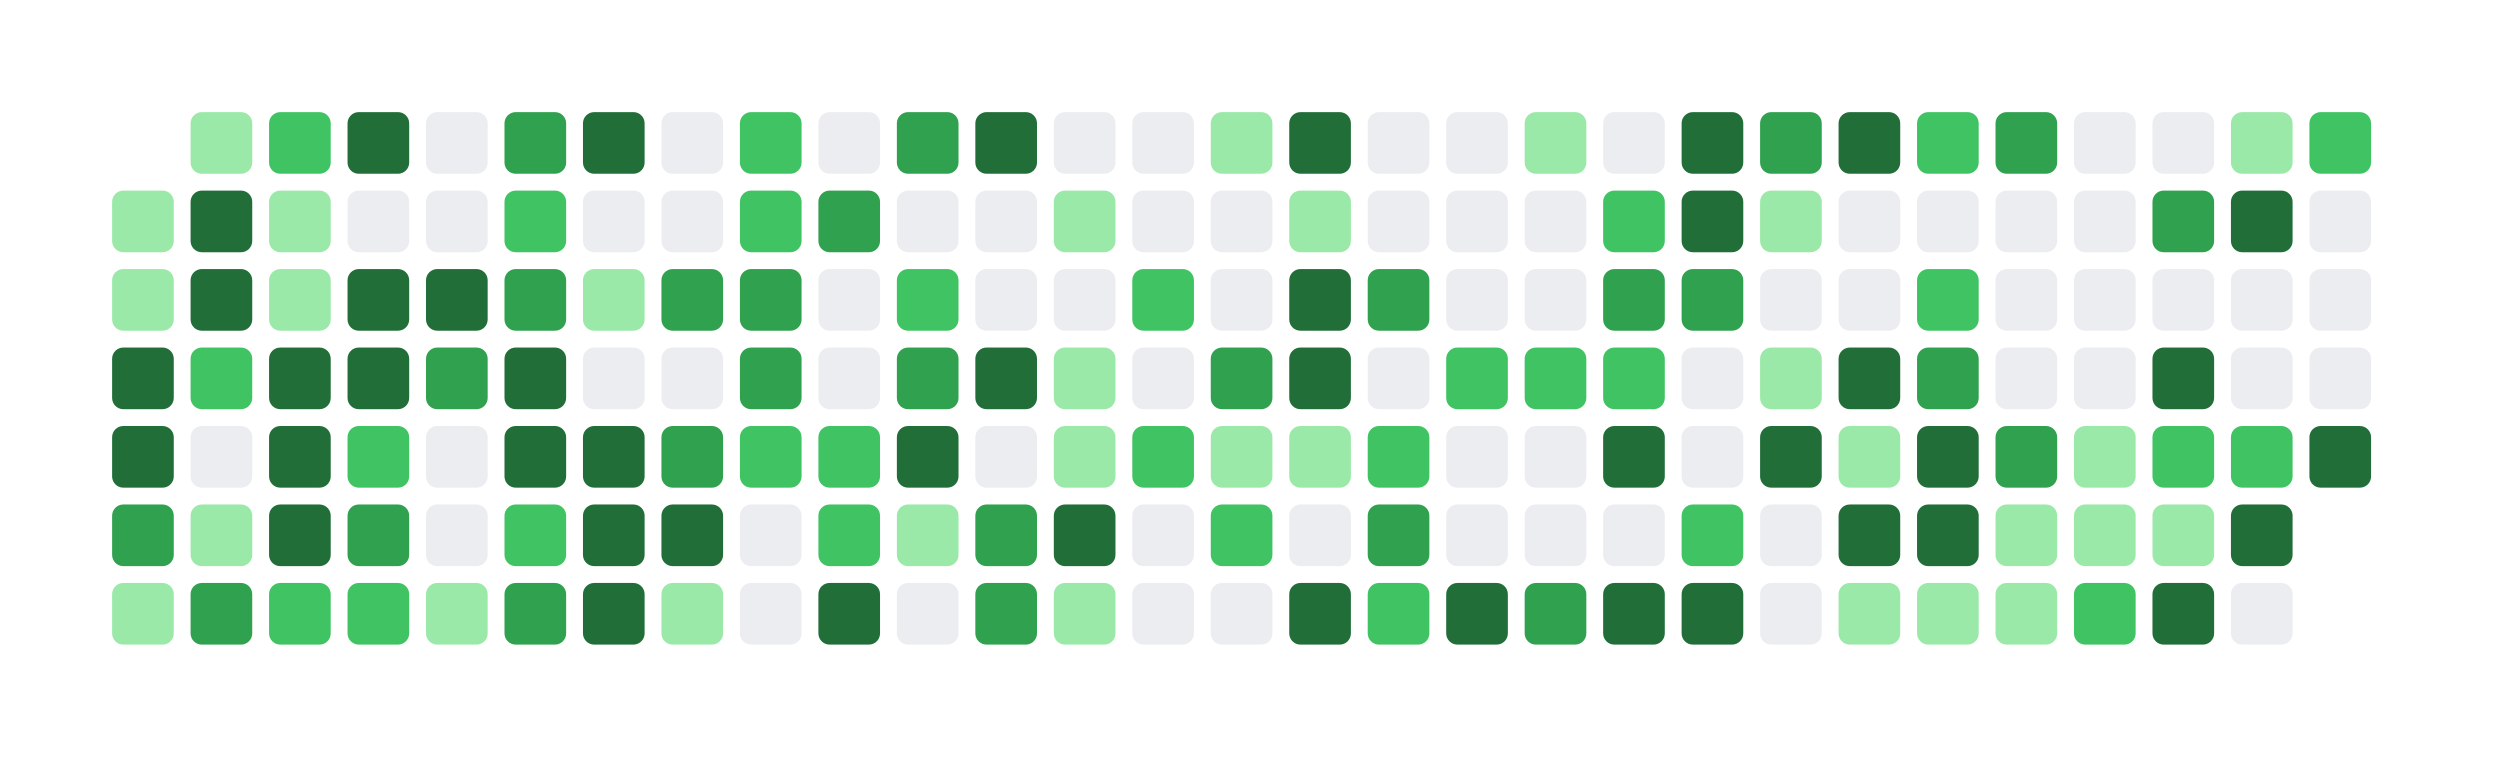
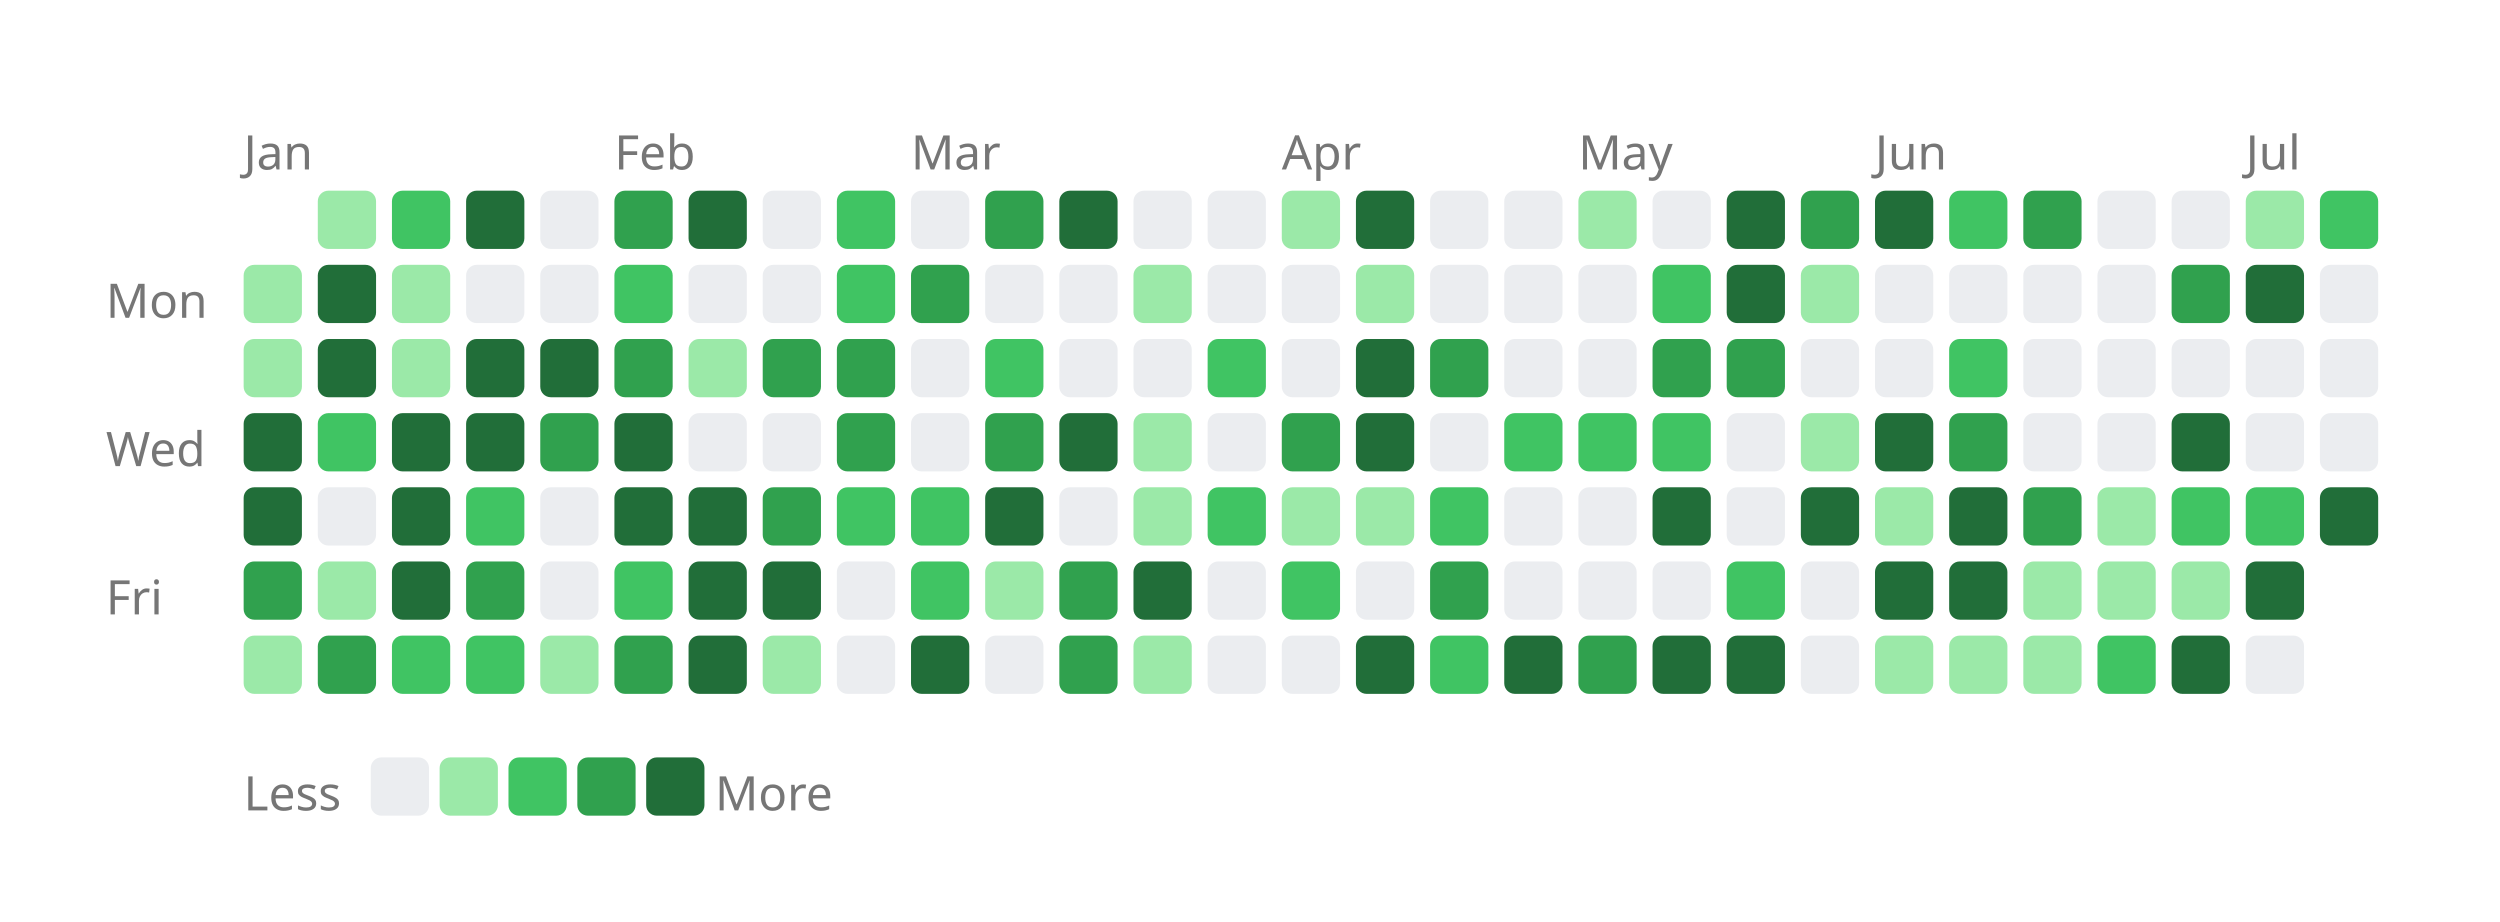
- <svg xmlns="http://www.w3.org/2000/svg" width="446" height="138" viewBox="0 0 446 138">
-   <rect x="20" y="34" width="11" height="11" rx="2" ry="2" fill="#9be9a8" />
-   <rect x="20" y="48" width="11" height="11" rx="2" ry="2" fill="#9be9a8" />
-   <rect x="20" y="62" width="11" height="11" rx="2" ry="2" fill="#216e39" />
-   <rect x="20" y="76" width="11" height="11" rx="2" ry="2" fill="#216e39" />
-   <rect x="20" y="90" width="11" height="11" rx="2" ry="2" fill="#30a14e" />
-   <rect x="20" y="104" width="11" height="11" rx="2" ry="2" fill="#9be9a8" />
-   <rect x="34" y="20" width="11" height="11" rx="2" ry="2" fill="#9be9a8" />
-   <rect x="34" y="34" width="11" height="11" rx="2" ry="2" fill="#216e39" />
-   <rect x="34" y="48" width="11" height="11" rx="2" ry="2" fill="#216e39" />
-   <rect x="34" y="62" width="11" height="11" rx="2" ry="2" fill="#40c463" />
-   <rect x="34" y="76" width="11" height="11" rx="2" ry="2" fill="#ebedf0" />
-   <rect x="34" y="90" width="11" height="11" rx="2" ry="2" fill="#9be9a8" />
-   <rect x="34" y="104" width="11" height="11" rx="2" ry="2" fill="#30a14e" />
-   <rect x="48" y="20" width="11" height="11" rx="2" ry="2" fill="#40c463" />
-   <rect x="48" y="34" width="11" height="11" rx="2" ry="2" fill="#9be9a8" />
-   <rect x="48" y="48" width="11" height="11" rx="2" ry="2" fill="#9be9a8" />
-   <rect x="48" y="62" width="11" height="11" rx="2" ry="2" fill="#216e39" />
-   <rect x="48" y="76" width="11" height="11" rx="2" ry="2" fill="#216e39" />
-   <rect x="48" y="90" width="11" height="11" rx="2" ry="2" fill="#216e39" />
-   <rect x="48" y="104" width="11" height="11" rx="2" ry="2" fill="#40c463" />
-   <rect x="62" y="20" width="11" height="11" rx="2" ry="2" fill="#216e39" />
-   <rect x="62" y="34" width="11" height="11" rx="2" ry="2" fill="#ebedf0" />
-   <rect x="62" y="48" width="11" height="11" rx="2" ry="2" fill="#216e39" />
-   <rect x="62" y="62" width="11" height="11" rx="2" ry="2" fill="#216e39" />
-   <rect x="62" y="76" width="11" height="11" rx="2" ry="2" fill="#40c463" />
-   <rect x="62" y="90" width="11" height="11" rx="2" ry="2" fill="#30a14e" />
-   <rect x="62" y="104" width="11" height="11" rx="2" ry="2" fill="#40c463" />
-   <rect x="76" y="20" width="11" height="11" rx="2" ry="2" fill="#ebedf0" />
-   <rect x="76" y="34" width="11" height="11" rx="2" ry="2" fill="#ebedf0" />
-   <rect x="76" y="48" width="11" height="11" rx="2" ry="2" fill="#216e39" />
-   <rect x="76" y="62" width="11" height="11" rx="2" ry="2" fill="#30a14e" />
-   <rect x="76" y="76" width="11" height="11" rx="2" ry="2" fill="#ebedf0" />
-   <rect x="76" y="90" width="11" height="11" rx="2" ry="2" fill="#ebedf0" />
-   <rect x="76" y="104" width="11" height="11" rx="2" ry="2" fill="#9be9a8" />
-   <rect x="90" y="20" width="11" height="11" rx="2" ry="2" fill="#30a14e" />
-   <rect x="90" y="34" width="11" height="11" rx="2" ry="2" fill="#40c463" />
-   <rect x="90" y="48" width="11" height="11" rx="2" ry="2" fill="#30a14e" />
-   <rect x="90" y="62" width="11" height="11" rx="2" ry="2" fill="#216e39" />
-   <rect x="90" y="76" width="11" height="11" rx="2" ry="2" fill="#216e39" />
-   <rect x="90" y="90" width="11" height="11" rx="2" ry="2" fill="#40c463" />
-   <rect x="90" y="104" width="11" height="11" rx="2" ry="2" fill="#30a14e" />
-   <rect x="104" y="20" width="11" height="11" rx="2" ry="2" fill="#216e39" />
-   <rect x="104" y="34" width="11" height="11" rx="2" ry="2" fill="#ebedf0" />
-   <rect x="104" y="48" width="11" height="11" rx="2" ry="2" fill="#9be9a8" />
-   <rect x="104" y="62" width="11" height="11" rx="2" ry="2" fill="#ebedf0" />
-   <rect x="104" y="76" width="11" height="11" rx="2" ry="2" fill="#216e39" />
-   <rect x="104" y="90" width="11" height="11" rx="2" ry="2" fill="#216e39" />
-   <rect x="104" y="104" width="11" height="11" rx="2" ry="2" fill="#216e39" />
-   <rect x="118" y="20" width="11" height="11" rx="2" ry="2" fill="#ebedf0" />
-   <rect x="118" y="34" width="11" height="11" rx="2" ry="2" fill="#ebedf0" />
-   <rect x="118" y="48" width="11" height="11" rx="2" ry="2" fill="#30a14e" />
-   <rect x="118" y="62" width="11" height="11" rx="2" ry="2" fill="#ebedf0" />
-   <rect x="118" y="76" width="11" height="11" rx="2" ry="2" fill="#30a14e" />
-   <rect x="118" y="90" width="11" height="11" rx="2" ry="2" fill="#216e39" />
-   <rect x="118" y="104" width="11" height="11" rx="2" ry="2" fill="#9be9a8" />
-   <rect x="132" y="20" width="11" height="11" rx="2" ry="2" fill="#40c463" />
-   <rect x="132" y="34" width="11" height="11" rx="2" ry="2" fill="#40c463" />
-   <rect x="132" y="48" width="11" height="11" rx="2" ry="2" fill="#30a14e" />
-   <rect x="132" y="62" width="11" height="11" rx="2" ry="2" fill="#30a14e" />
-   <rect x="132" y="76" width="11" height="11" rx="2" ry="2" fill="#40c463" />
-   <rect x="132" y="90" width="11" height="11" rx="2" ry="2" fill="#ebedf0" />
-   <rect x="132" y="104" width="11" height="11" rx="2" ry="2" fill="#ebedf0" />
-   <rect x="146" y="20" width="11" height="11" rx="2" ry="2" fill="#ebedf0" />
-   <rect x="146" y="34" width="11" height="11" rx="2" ry="2" fill="#30a14e" />
-   <rect x="146" y="48" width="11" height="11" rx="2" ry="2" fill="#ebedf0" />
-   <rect x="146" y="62" width="11" height="11" rx="2" ry="2" fill="#ebedf0" />
-   <rect x="146" y="76" width="11" height="11" rx="2" ry="2" fill="#40c463" />
-   <rect x="146" y="90" width="11" height="11" rx="2" ry="2" fill="#40c463" />
-   <rect x="146" y="104" width="11" height="11" rx="2" ry="2" fill="#216e39" />
-   <rect x="160" y="20" width="11" height="11" rx="2" ry="2" fill="#30a14e" />
-   <rect x="160" y="34" width="11" height="11" rx="2" ry="2" fill="#ebedf0" />
-   <rect x="160" y="48" width="11" height="11" rx="2" ry="2" fill="#40c463" />
-   <rect x="160" y="62" width="11" height="11" rx="2" ry="2" fill="#30a14e" />
-   <rect x="160" y="76" width="11" height="11" rx="2" ry="2" fill="#216e39" />
-   <rect x="160" y="90" width="11" height="11" rx="2" ry="2" fill="#9be9a8" />
-   <rect x="160" y="104" width="11" height="11" rx="2" ry="2" fill="#ebedf0" />
-   <rect x="174" y="20" width="11" height="11" rx="2" ry="2" fill="#216e39" />
-   <rect x="174" y="34" width="11" height="11" rx="2" ry="2" fill="#ebedf0" />
-   <rect x="174" y="48" width="11" height="11" rx="2" ry="2" fill="#ebedf0" />
-   <rect x="174" y="62" width="11" height="11" rx="2" ry="2" fill="#216e39" />
-   <rect x="174" y="76" width="11" height="11" rx="2" ry="2" fill="#ebedf0" />
-   <rect x="174" y="90" width="11" height="11" rx="2" ry="2" fill="#30a14e" />
-   <rect x="174" y="104" width="11" height="11" rx="2" ry="2" fill="#30a14e" />
-   <rect x="188" y="20" width="11" height="11" rx="2" ry="2" fill="#ebedf0" />
-   <rect x="188" y="34" width="11" height="11" rx="2" ry="2" fill="#9be9a8" />
-   <rect x="188" y="48" width="11" height="11" rx="2" ry="2" fill="#ebedf0" />
-   <rect x="188" y="62" width="11" height="11" rx="2" ry="2" fill="#9be9a8" />
-   <rect x="188" y="76" width="11" height="11" rx="2" ry="2" fill="#9be9a8" />
-   <rect x="188" y="90" width="11" height="11" rx="2" ry="2" fill="#216e39" />
-   <rect x="188" y="104" width="11" height="11" rx="2" ry="2" fill="#9be9a8" />
-   <rect x="202" y="20" width="11" height="11" rx="2" ry="2" fill="#ebedf0" />
-   <rect x="202" y="34" width="11" height="11" rx="2" ry="2" fill="#ebedf0" />
-   <rect x="202" y="48" width="11" height="11" rx="2" ry="2" fill="#40c463" />
-   <rect x="202" y="62" width="11" height="11" rx="2" ry="2" fill="#ebedf0" />
-   <rect x="202" y="76" width="11" height="11" rx="2" ry="2" fill="#40c463" />
-   <rect x="202" y="90" width="11" height="11" rx="2" ry="2" fill="#ebedf0" />
-   <rect x="202" y="104" width="11" height="11" rx="2" ry="2" fill="#ebedf0" />
-   <rect x="216" y="20" width="11" height="11" rx="2" ry="2" fill="#9be9a8" />
-   <rect x="216" y="34" width="11" height="11" rx="2" ry="2" fill="#ebedf0" />
-   <rect x="216" y="48" width="11" height="11" rx="2" ry="2" fill="#ebedf0" />
-   <rect x="216" y="62" width="11" height="11" rx="2" ry="2" fill="#30a14e" />
-   <rect x="216" y="76" width="11" height="11" rx="2" ry="2" fill="#9be9a8" />
-   <rect x="216" y="90" width="11" height="11" rx="2" ry="2" fill="#40c463" />
-   <rect x="216" y="104" width="11" height="11" rx="2" ry="2" fill="#ebedf0" />
-   <rect x="230" y="20" width="11" height="11" rx="2" ry="2" fill="#216e39" />
-   <rect x="230" y="34" width="11" height="11" rx="2" ry="2" fill="#9be9a8" />
-   <rect x="230" y="48" width="11" height="11" rx="2" ry="2" fill="#216e39" />
-   <rect x="230" y="62" width="11" height="11" rx="2" ry="2" fill="#216e39" />
-   <rect x="230" y="76" width="11" height="11" rx="2" ry="2" fill="#9be9a8" />
-   <rect x="230" y="90" width="11" height="11" rx="2" ry="2" fill="#ebedf0" />
-   <rect x="230" y="104" width="11" height="11" rx="2" ry="2" fill="#216e39" />
-   <rect x="244" y="20" width="11" height="11" rx="2" ry="2" fill="#ebedf0" />
-   <rect x="244" y="34" width="11" height="11" rx="2" ry="2" fill="#ebedf0" />
-   <rect x="244" y="48" width="11" height="11" rx="2" ry="2" fill="#30a14e" />
-   <rect x="244" y="62" width="11" height="11" rx="2" ry="2" fill="#ebedf0" />
-   <rect x="244" y="76" width="11" height="11" rx="2" ry="2" fill="#40c463" />
-   <rect x="244" y="90" width="11" height="11" rx="2" ry="2" fill="#30a14e" />
-   <rect x="244" y="104" width="11" height="11" rx="2" ry="2" fill="#40c463" />
-   <rect x="258" y="20" width="11" height="11" rx="2" ry="2" fill="#ebedf0" />
-   <rect x="258" y="34" width="11" height="11" rx="2" ry="2" fill="#ebedf0" />
-   <rect x="258" y="48" width="11" height="11" rx="2" ry="2" fill="#ebedf0" />
-   <rect x="258" y="62" width="11" height="11" rx="2" ry="2" fill="#40c463" />
-   <rect x="258" y="76" width="11" height="11" rx="2" ry="2" fill="#ebedf0" />
-   <rect x="258" y="90" width="11" height="11" rx="2" ry="2" fill="#ebedf0" />
-   <rect x="258" y="104" width="11" height="11" rx="2" ry="2" fill="#216e39" />
-   <rect x="272" y="20" width="11" height="11" rx="2" ry="2" fill="#9be9a8" />
-   <rect x="272" y="34" width="11" height="11" rx="2" ry="2" fill="#ebedf0" />
-   <rect x="272" y="48" width="11" height="11" rx="2" ry="2" fill="#ebedf0" />
-   <rect x="272" y="62" width="11" height="11" rx="2" ry="2" fill="#40c463" />
-   <rect x="272" y="76" width="11" height="11" rx="2" ry="2" fill="#ebedf0" />
-   <rect x="272" y="90" width="11" height="11" rx="2" ry="2" fill="#ebedf0" />
-   <rect x="272" y="104" width="11" height="11" rx="2" ry="2" fill="#30a14e" />
-   <rect x="286" y="20" width="11" height="11" rx="2" ry="2" fill="#ebedf0" />
-   <rect x="286" y="34" width="11" height="11" rx="2" ry="2" fill="#40c463" />
-   <rect x="286" y="48" width="11" height="11" rx="2" ry="2" fill="#30a14e" />
-   <rect x="286" y="62" width="11" height="11" rx="2" ry="2" fill="#40c463" />
-   <rect x="286" y="76" width="11" height="11" rx="2" ry="2" fill="#216e39" />
-   <rect x="286" y="90" width="11" height="11" rx="2" ry="2" fill="#ebedf0" />
-   <rect x="286" y="104" width="11" height="11" rx="2" ry="2" fill="#216e39" />
-   <rect x="300" y="20" width="11" height="11" rx="2" ry="2" fill="#216e39" />
-   <rect x="300" y="34" width="11" height="11" rx="2" ry="2" fill="#216e39" />
-   <rect x="300" y="48" width="11" height="11" rx="2" ry="2" fill="#30a14e" />
-   <rect x="300" y="62" width="11" height="11" rx="2" ry="2" fill="#ebedf0" />
-   <rect x="300" y="76" width="11" height="11" rx="2" ry="2" fill="#ebedf0" />
-   <rect x="300" y="90" width="11" height="11" rx="2" ry="2" fill="#40c463" />
-   <rect x="300" y="104" width="11" height="11" rx="2" ry="2" fill="#216e39" />
-   <rect x="314" y="20" width="11" height="11" rx="2" ry="2" fill="#30a14e" />
-   <rect x="314" y="34" width="11" height="11" rx="2" ry="2" fill="#9be9a8" />
-   <rect x="314" y="48" width="11" height="11" rx="2" ry="2" fill="#ebedf0" />
-   <rect x="314" y="62" width="11" height="11" rx="2" ry="2" fill="#9be9a8" />
-   <rect x="314" y="76" width="11" height="11" rx="2" ry="2" fill="#216e39" />
-   <rect x="314" y="90" width="11" height="11" rx="2" ry="2" fill="#ebedf0" />
-   <rect x="314" y="104" width="11" height="11" rx="2" ry="2" fill="#ebedf0" />
-   <rect x="328" y="20" width="11" height="11" rx="2" ry="2" fill="#216e39" />
-   <rect x="328" y="34" width="11" height="11" rx="2" ry="2" fill="#ebedf0" />
-   <rect x="328" y="48" width="11" height="11" rx="2" ry="2" fill="#ebedf0" />
-   <rect x="328" y="62" width="11" height="11" rx="2" ry="2" fill="#216e39" />
-   <rect x="328" y="76" width="11" height="11" rx="2" ry="2" fill="#9be9a8" />
-   <rect x="328" y="90" width="11" height="11" rx="2" ry="2" fill="#216e39" />
-   <rect x="328" y="104" width="11" height="11" rx="2" ry="2" fill="#9be9a8" />
-   <rect x="342" y="20" width="11" height="11" rx="2" ry="2" fill="#40c463" />
-   <rect x="342" y="34" width="11" height="11" rx="2" ry="2" fill="#ebedf0" />
-   <rect x="342" y="48" width="11" height="11" rx="2" ry="2" fill="#40c463" />
-   <rect x="342" y="62" width="11" height="11" rx="2" ry="2" fill="#30a14e" />
-   <rect x="342" y="76" width="11" height="11" rx="2" ry="2" fill="#216e39" />
-   <rect x="342" y="90" width="11" height="11" rx="2" ry="2" fill="#216e39" />
-   <rect x="342" y="104" width="11" height="11" rx="2" ry="2" fill="#9be9a8" />
-   <rect x="356" y="20" width="11" height="11" rx="2" ry="2" fill="#30a14e" />
-   <rect x="356" y="34" width="11" height="11" rx="2" ry="2" fill="#ebedf0" />
-   <rect x="356" y="48" width="11" height="11" rx="2" ry="2" fill="#ebedf0" />
-   <rect x="356" y="62" width="11" height="11" rx="2" ry="2" fill="#ebedf0" />
-   <rect x="356" y="76" width="11" height="11" rx="2" ry="2" fill="#30a14e" />
-   <rect x="356" y="90" width="11" height="11" rx="2" ry="2" fill="#9be9a8" />
-   <rect x="356" y="104" width="11" height="11" rx="2" ry="2" fill="#9be9a8" />
-   <rect x="370" y="20" width="11" height="11" rx="2" ry="2" fill="#ebedf0" />
-   <rect x="370" y="34" width="11" height="11" rx="2" ry="2" fill="#ebedf0" />
-   <rect x="370" y="48" width="11" height="11" rx="2" ry="2" fill="#ebedf0" />
-   <rect x="370" y="62" width="11" height="11" rx="2" ry="2" fill="#ebedf0" />
-   <rect x="370" y="76" width="11" height="11" rx="2" ry="2" fill="#9be9a8" />
-   <rect x="370" y="90" width="11" height="11" rx="2" ry="2" fill="#9be9a8" />
-   <rect x="370" y="104" width="11" height="11" rx="2" ry="2" fill="#40c463" />
-   <rect x="384" y="20" width="11" height="11" rx="2" ry="2" fill="#ebedf0" />
-   <rect x="384" y="34" width="11" height="11" rx="2" ry="2" fill="#30a14e" />
-   <rect x="384" y="48" width="11" height="11" rx="2" ry="2" fill="#ebedf0" />
-   <rect x="384" y="62" width="11" height="11" rx="2" ry="2" fill="#216e39" />
-   <rect x="384" y="76" width="11" height="11" rx="2" ry="2" fill="#40c463" />
-   <rect x="384" y="90" width="11" height="11" rx="2" ry="2" fill="#9be9a8" />
-   <rect x="384" y="104" width="11" height="11" rx="2" ry="2" fill="#216e39" />
-   <rect x="398" y="20" width="11" height="11" rx="2" ry="2" fill="#9be9a8" />
-   <rect x="398" y="34" width="11" height="11" rx="2" ry="2" fill="#216e39" />
-   <rect x="398" y="48" width="11" height="11" rx="2" ry="2" fill="#ebedf0" />
-   <rect x="398" y="62" width="11" height="11" rx="2" ry="2" fill="#ebedf0" />
-   <rect x="398" y="76" width="11" height="11" rx="2" ry="2" fill="#40c463" />
-   <rect x="398" y="90" width="11" height="11" rx="2" ry="2" fill="#216e39" />
-   <rect x="398" y="104" width="11" height="11" rx="2" ry="2" fill="#ebedf0" />
-   <rect x="412" y="20" width="11" height="11" rx="2" ry="2" fill="#40c463" />
-   <rect x="412" y="34" width="11" height="11" rx="2" ry="2" fill="#ebedf0" />
-   <rect x="412" y="48" width="11" height="11" rx="2" ry="2" fill="#ebedf0" />
-   <rect x="412" y="62" width="11" height="11" rx="2" ry="2" fill="#ebedf0" />
-   <rect x="412" y="76" width="11" height="11" rx="2" ry="2" fill="#216e39" />
+ <svg xmlns="http://www.w3.org/2000/svg" width="472" height="174" viewBox="0 0 472 174">
+   <text x="20" y="60" font-family="sans-serif" font-size="9" fill="#767676">Mon</text>
+   <text x="20" y="88" font-family="sans-serif" font-size="9" fill="#767676">Wed</text>
+   <text x="20" y="116" font-family="sans-serif" font-size="9" fill="#767676">Fri</text>
+   <text x="46" y="32" font-family="sans-serif" font-size="9" fill="#767676">Jan</text>
+   <text x="116" y="32" font-family="sans-serif" font-size="9" fill="#767676">Feb</text>
+   <text x="172" y="32" font-family="sans-serif" font-size="9" fill="#767676">Mar</text>
+   <text x="242" y="32" font-family="sans-serif" font-size="9" fill="#767676">Apr</text>
+   <text x="298" y="32" font-family="sans-serif" font-size="9" fill="#767676">May</text>
+   <text x="354" y="32" font-family="sans-serif" font-size="9" fill="#767676">Jun</text>
+   <text x="424" y="32" font-family="sans-serif" font-size="9" fill="#767676">Jul</text>
+   <rect x="46" y="50" width="11" height="11" rx="2" ry="2" fill="#9be9a8" />
+   <rect x="46" y="64" width="11" height="11" rx="2" ry="2" fill="#9be9a8" />
+   <rect x="46" y="78" width="11" height="11" rx="2" ry="2" fill="#216e39" />
+   <rect x="46" y="92" width="11" height="11" rx="2" ry="2" fill="#216e39" />
+   <rect x="46" y="106" width="11" height="11" rx="2" ry="2" fill="#30a14e" />
+   <rect x="46" y="120" width="11" height="11" rx="2" ry="2" fill="#9be9a8" />
+   <rect x="60" y="36" width="11" height="11" rx="2" ry="2" fill="#9be9a8" />
+   <rect x="60" y="50" width="11" height="11" rx="2" ry="2" fill="#216e39" />
+   <rect x="60" y="64" width="11" height="11" rx="2" ry="2" fill="#216e39" />
+   <rect x="60" y="78" width="11" height="11" rx="2" ry="2" fill="#40c463" />
+   <rect x="60" y="92" width="11" height="11" rx="2" ry="2" fill="#ebedf0" />
+   <rect x="60" y="106" width="11" height="11" rx="2" ry="2" fill="#9be9a8" />
+   <rect x="60" y="120" width="11" height="11" rx="2" ry="2" fill="#30a14e" />
+   <rect x="74" y="36" width="11" height="11" rx="2" ry="2" fill="#40c463" />
+   <rect x="74" y="50" width="11" height="11" rx="2" ry="2" fill="#9be9a8" />
+   <rect x="74" y="64" width="11" height="11" rx="2" ry="2" fill="#9be9a8" />
+   <rect x="74" y="78" width="11" height="11" rx="2" ry="2" fill="#216e39" />
+   <rect x="74" y="92" width="11" height="11" rx="2" ry="2" fill="#216e39" />
+   <rect x="74" y="106" width="11" height="11" rx="2" ry="2" fill="#216e39" />
+   <rect x="74" y="120" width="11" height="11" rx="2" ry="2" fill="#40c463" />
+   <rect x="88" y="36" width="11" height="11" rx="2" ry="2" fill="#216e39" />
+   <rect x="88" y="50" width="11" height="11" rx="2" ry="2" fill="#ebedf0" />
+   <rect x="88" y="64" width="11" height="11" rx="2" ry="2" fill="#216e39" />
+   <rect x="88" y="78" width="11" height="11" rx="2" ry="2" fill="#216e39" />
+   <rect x="88" y="92" width="11" height="11" rx="2" ry="2" fill="#40c463" />
+   <rect x="88" y="106" width="11" height="11" rx="2" ry="2" fill="#30a14e" />
+   <rect x="88" y="120" width="11" height="11" rx="2" ry="2" fill="#40c463" />
+   <rect x="102" y="36" width="11" height="11" rx="2" ry="2" fill="#ebedf0" />
+   <rect x="102" y="50" width="11" height="11" rx="2" ry="2" fill="#ebedf0" />
+   <rect x="102" y="64" width="11" height="11" rx="2" ry="2" fill="#216e39" />
+   <rect x="102" y="78" width="11" height="11" rx="2" ry="2" fill="#30a14e" />
+   <rect x="102" y="92" width="11" height="11" rx="2" ry="2" fill="#ebedf0" />
+   <rect x="102" y="106" width="11" height="11" rx="2" ry="2" fill="#ebedf0" />
+   <rect x="102" y="120" width="11" height="11" rx="2" ry="2" fill="#9be9a8" />
+   <rect x="116" y="36" width="11" height="11" rx="2" ry="2" fill="#30a14e" />
+   <rect x="116" y="50" width="11" height="11" rx="2" ry="2" fill="#40c463" />
+   <rect x="116" y="64" width="11" height="11" rx="2" ry="2" fill="#30a14e" />
+   <rect x="116" y="78" width="11" height="11" rx="2" ry="2" fill="#216e39" />
+   <rect x="116" y="92" width="11" height="11" rx="2" ry="2" fill="#216e39" />
+   <rect x="116" y="106" width="11" height="11" rx="2" ry="2" fill="#40c463" />
+   <rect x="116" y="120" width="11" height="11" rx="2" ry="2" fill="#30a14e" />
+   <rect x="130" y="36" width="11" height="11" rx="2" ry="2" fill="#216e39" />
+   <rect x="130" y="50" width="11" height="11" rx="2" ry="2" fill="#ebedf0" />
+   <rect x="130" y="64" width="11" height="11" rx="2" ry="2" fill="#9be9a8" />
+   <rect x="130" y="78" width="11" height="11" rx="2" ry="2" fill="#ebedf0" />
+   <rect x="130" y="92" width="11" height="11" rx="2" ry="2" fill="#216e39" />
+   <rect x="130" y="106" width="11" height="11" rx="2" ry="2" fill="#216e39" />
+   <rect x="130" y="120" width="11" height="11" rx="2" ry="2" fill="#216e39" />
+   <rect x="144" y="36" width="11" height="11" rx="2" ry="2" fill="#ebedf0" />
+   <rect x="144" y="50" width="11" height="11" rx="2" ry="2" fill="#ebedf0" />
+   <rect x="144" y="64" width="11" height="11" rx="2" ry="2" fill="#30a14e" />
+   <rect x="144" y="78" width="11" height="11" rx="2" ry="2" fill="#ebedf0" />
+   <rect x="144" y="92" width="11" height="11" rx="2" ry="2" fill="#30a14e" />
+   <rect x="144" y="106" width="11" height="11" rx="2" ry="2" fill="#216e39" />
+   <rect x="144" y="120" width="11" height="11" rx="2" ry="2" fill="#9be9a8" />
+   <rect x="158" y="36" width="11" height="11" rx="2" ry="2" fill="#40c463" />
+   <rect x="158" y="50" width="11" height="11" rx="2" ry="2" fill="#40c463" />
+   <rect x="158" y="64" width="11" height="11" rx="2" ry="2" fill="#30a14e" />
+   <rect x="158" y="78" width="11" height="11" rx="2" ry="2" fill="#30a14e" />
+   <rect x="158" y="92" width="11" height="11" rx="2" ry="2" fill="#40c463" />
+   <rect x="158" y="106" width="11" height="11" rx="2" ry="2" fill="#ebedf0" />
+   <rect x="158" y="120" width="11" height="11" rx="2" ry="2" fill="#ebedf0" />
+   <rect x="172" y="36" width="11" height="11" rx="2" ry="2" fill="#ebedf0" />
+   <rect x="172" y="50" width="11" height="11" rx="2" ry="2" fill="#30a14e" />
+   <rect x="172" y="64" width="11" height="11" rx="2" ry="2" fill="#ebedf0" />
+   <rect x="172" y="78" width="11" height="11" rx="2" ry="2" fill="#ebedf0" />
+   <rect x="172" y="92" width="11" height="11" rx="2" ry="2" fill="#40c463" />
+   <rect x="172" y="106" width="11" height="11" rx="2" ry="2" fill="#40c463" />
+   <rect x="172" y="120" width="11" height="11" rx="2" ry="2" fill="#216e39" />
+   <rect x="186" y="36" width="11" height="11" rx="2" ry="2" fill="#30a14e" />
+   <rect x="186" y="50" width="11" height="11" rx="2" ry="2" fill="#ebedf0" />
+   <rect x="186" y="64" width="11" height="11" rx="2" ry="2" fill="#40c463" />
+   <rect x="186" y="78" width="11" height="11" rx="2" ry="2" fill="#30a14e" />
+   <rect x="186" y="92" width="11" height="11" rx="2" ry="2" fill="#216e39" />
+   <rect x="186" y="106" width="11" height="11" rx="2" ry="2" fill="#9be9a8" />
+   <rect x="186" y="120" width="11" height="11" rx="2" ry="2" fill="#ebedf0" />
+   <rect x="200" y="36" width="11" height="11" rx="2" ry="2" fill="#216e39" />
+   <rect x="200" y="50" width="11" height="11" rx="2" ry="2" fill="#ebedf0" />
+   <rect x="200" y="64" width="11" height="11" rx="2" ry="2" fill="#ebedf0" />
+   <rect x="200" y="78" width="11" height="11" rx="2" ry="2" fill="#216e39" />
+   <rect x="200" y="92" width="11" height="11" rx="2" ry="2" fill="#ebedf0" />
+   <rect x="200" y="106" width="11" height="11" rx="2" ry="2" fill="#30a14e" />
+   <rect x="200" y="120" width="11" height="11" rx="2" ry="2" fill="#30a14e" />
+   <rect x="214" y="36" width="11" height="11" rx="2" ry="2" fill="#ebedf0" />
+   <rect x="214" y="50" width="11" height="11" rx="2" ry="2" fill="#9be9a8" />
+   <rect x="214" y="64" width="11" height="11" rx="2" ry="2" fill="#ebedf0" />
+   <rect x="214" y="78" width="11" height="11" rx="2" ry="2" fill="#9be9a8" />
+   <rect x="214" y="92" width="11" height="11" rx="2" ry="2" fill="#9be9a8" />
+   <rect x="214" y="106" width="11" height="11" rx="2" ry="2" fill="#216e39" />
+   <rect x="214" y="120" width="11" height="11" rx="2" ry="2" fill="#9be9a8" />
+   <rect x="228" y="36" width="11" height="11" rx="2" ry="2" fill="#ebedf0" />
+   <rect x="228" y="50" width="11" height="11" rx="2" ry="2" fill="#ebedf0" />
+   <rect x="228" y="64" width="11" height="11" rx="2" ry="2" fill="#40c463" />
+   <rect x="228" y="78" width="11" height="11" rx="2" ry="2" fill="#ebedf0" />
+   <rect x="228" y="92" width="11" height="11" rx="2" ry="2" fill="#40c463" />
+   <rect x="228" y="106" width="11" height="11" rx="2" ry="2" fill="#ebedf0" />
+   <rect x="228" y="120" width="11" height="11" rx="2" ry="2" fill="#ebedf0" />
+   <rect x="242" y="36" width="11" height="11" rx="2" ry="2" fill="#9be9a8" />
+   <rect x="242" y="50" width="11" height="11" rx="2" ry="2" fill="#ebedf0" />
+   <rect x="242" y="64" width="11" height="11" rx="2" ry="2" fill="#ebedf0" />
+   <rect x="242" y="78" width="11" height="11" rx="2" ry="2" fill="#30a14e" />
+   <rect x="242" y="92" width="11" height="11" rx="2" ry="2" fill="#9be9a8" />
+   <rect x="242" y="106" width="11" height="11" rx="2" ry="2" fill="#40c463" />
+   <rect x="242" y="120" width="11" height="11" rx="2" ry="2" fill="#ebedf0" />
+   <rect x="256" y="36" width="11" height="11" rx="2" ry="2" fill="#216e39" />
+   <rect x="256" y="50" width="11" height="11" rx="2" ry="2" fill="#9be9a8" />
+   <rect x="256" y="64" width="11" height="11" rx="2" ry="2" fill="#216e39" />
+   <rect x="256" y="78" width="11" height="11" rx="2" ry="2" fill="#216e39" />
+   <rect x="256" y="92" width="11" height="11" rx="2" ry="2" fill="#9be9a8" />
+   <rect x="256" y="106" width="11" height="11" rx="2" ry="2" fill="#ebedf0" />
+   <rect x="256" y="120" width="11" height="11" rx="2" ry="2" fill="#216e39" />
+   <rect x="270" y="36" width="11" height="11" rx="2" ry="2" fill="#ebedf0" />
+   <rect x="270" y="50" width="11" height="11" rx="2" ry="2" fill="#ebedf0" />
+   <rect x="270" y="64" width="11" height="11" rx="2" ry="2" fill="#30a14e" />
+   <rect x="270" y="78" width="11" height="11" rx="2" ry="2" fill="#ebedf0" />
+   <rect x="270" y="92" width="11" height="11" rx="2" ry="2" fill="#40c463" />
+   <rect x="270" y="106" width="11" height="11" rx="2" ry="2" fill="#30a14e" />
+   <rect x="270" y="120" width="11" height="11" rx="2" ry="2" fill="#40c463" />
+   <rect x="284" y="36" width="11" height="11" rx="2" ry="2" fill="#ebedf0" />
+   <rect x="284" y="50" width="11" height="11" rx="2" ry="2" fill="#ebedf0" />
+   <rect x="284" y="64" width="11" height="11" rx="2" ry="2" fill="#ebedf0" />
+   <rect x="284" y="78" width="11" height="11" rx="2" ry="2" fill="#40c463" />
+   <rect x="284" y="92" width="11" height="11" rx="2" ry="2" fill="#ebedf0" />
+   <rect x="284" y="106" width="11" height="11" rx="2" ry="2" fill="#ebedf0" />
+   <rect x="284" y="120" width="11" height="11" rx="2" ry="2" fill="#216e39" />
+   <rect x="298" y="36" width="11" height="11" rx="2" ry="2" fill="#9be9a8" />
+   <rect x="298" y="50" width="11" height="11" rx="2" ry="2" fill="#ebedf0" />
+   <rect x="298" y="64" width="11" height="11" rx="2" ry="2" fill="#ebedf0" />
+   <rect x="298" y="78" width="11" height="11" rx="2" ry="2" fill="#40c463" />
+   <rect x="298" y="92" width="11" height="11" rx="2" ry="2" fill="#ebedf0" />
+   <rect x="298" y="106" width="11" height="11" rx="2" ry="2" fill="#ebedf0" />
+   <rect x="298" y="120" width="11" height="11" rx="2" ry="2" fill="#30a14e" />
+   <rect x="312" y="36" width="11" height="11" rx="2" ry="2" fill="#ebedf0" />
+   <rect x="312" y="50" width="11" height="11" rx="2" ry="2" fill="#40c463" />
+   <rect x="312" y="64" width="11" height="11" rx="2" ry="2" fill="#30a14e" />
+   <rect x="312" y="78" width="11" height="11" rx="2" ry="2" fill="#40c463" />
+   <rect x="312" y="92" width="11" height="11" rx="2" ry="2" fill="#216e39" />
+   <rect x="312" y="106" width="11" height="11" rx="2" ry="2" fill="#ebedf0" />
+   <rect x="312" y="120" width="11" height="11" rx="2" ry="2" fill="#216e39" />
+   <rect x="326" y="36" width="11" height="11" rx="2" ry="2" fill="#216e39" />
+   <rect x="326" y="50" width="11" height="11" rx="2" ry="2" fill="#216e39" />
+   <rect x="326" y="64" width="11" height="11" rx="2" ry="2" fill="#30a14e" />
+   <rect x="326" y="78" width="11" height="11" rx="2" ry="2" fill="#ebedf0" />
+   <rect x="326" y="92" width="11" height="11" rx="2" ry="2" fill="#ebedf0" />
+   <rect x="326" y="106" width="11" height="11" rx="2" ry="2" fill="#40c463" />
+   <rect x="326" y="120" width="11" height="11" rx="2" ry="2" fill="#216e39" />
+   <rect x="340" y="36" width="11" height="11" rx="2" ry="2" fill="#30a14e" />
+   <rect x="340" y="50" width="11" height="11" rx="2" ry="2" fill="#9be9a8" />
+   <rect x="340" y="64" width="11" height="11" rx="2" ry="2" fill="#ebedf0" />
+   <rect x="340" y="78" width="11" height="11" rx="2" ry="2" fill="#9be9a8" />
+   <rect x="340" y="92" width="11" height="11" rx="2" ry="2" fill="#216e39" />
+   <rect x="340" y="106" width="11" height="11" rx="2" ry="2" fill="#ebedf0" />
+   <rect x="340" y="120" width="11" height="11" rx="2" ry="2" fill="#ebedf0" />
+   <rect x="354" y="36" width="11" height="11" rx="2" ry="2" fill="#216e39" />
+   <rect x="354" y="50" width="11" height="11" rx="2" ry="2" fill="#ebedf0" />
+   <rect x="354" y="64" width="11" height="11" rx="2" ry="2" fill="#ebedf0" />
+   <rect x="354" y="78" width="11" height="11" rx="2" ry="2" fill="#216e39" />
+   <rect x="354" y="92" width="11" height="11" rx="2" ry="2" fill="#9be9a8" />
+   <rect x="354" y="106" width="11" height="11" rx="2" ry="2" fill="#216e39" />
+   <rect x="354" y="120" width="11" height="11" rx="2" ry="2" fill="#9be9a8" />
+   <rect x="368" y="36" width="11" height="11" rx="2" ry="2" fill="#40c463" />
+   <rect x="368" y="50" width="11" height="11" rx="2" ry="2" fill="#ebedf0" />
+   <rect x="368" y="64" width="11" height="11" rx="2" ry="2" fill="#40c463" />
+   <rect x="368" y="78" width="11" height="11" rx="2" ry="2" fill="#30a14e" />
+   <rect x="368" y="92" width="11" height="11" rx="2" ry="2" fill="#216e39" />
+   <rect x="368" y="106" width="11" height="11" rx="2" ry="2" fill="#216e39" />
+   <rect x="368" y="120" width="11" height="11" rx="2" ry="2" fill="#9be9a8" />
+   <rect x="382" y="36" width="11" height="11" rx="2" ry="2" fill="#30a14e" />
+   <rect x="382" y="50" width="11" height="11" rx="2" ry="2" fill="#ebedf0" />
+   <rect x="382" y="64" width="11" height="11" rx="2" ry="2" fill="#ebedf0" />
+   <rect x="382" y="78" width="11" height="11" rx="2" ry="2" fill="#ebedf0" />
+   <rect x="382" y="92" width="11" height="11" rx="2" ry="2" fill="#30a14e" />
+   <rect x="382" y="106" width="11" height="11" rx="2" ry="2" fill="#9be9a8" />
+   <rect x="382" y="120" width="11" height="11" rx="2" ry="2" fill="#9be9a8" />
+   <rect x="396" y="36" width="11" height="11" rx="2" ry="2" fill="#ebedf0" />
+   <rect x="396" y="50" width="11" height="11" rx="2" ry="2" fill="#ebedf0" />
+   <rect x="396" y="64" width="11" height="11" rx="2" ry="2" fill="#ebedf0" />
+   <rect x="396" y="78" width="11" height="11" rx="2" ry="2" fill="#ebedf0" />
+   <rect x="396" y="92" width="11" height="11" rx="2" ry="2" fill="#9be9a8" />
+   <rect x="396" y="106" width="11" height="11" rx="2" ry="2" fill="#9be9a8" />
+   <rect x="396" y="120" width="11" height="11" rx="2" ry="2" fill="#40c463" />
+   <rect x="410" y="36" width="11" height="11" rx="2" ry="2" fill="#ebedf0" />
+   <rect x="410" y="50" width="11" height="11" rx="2" ry="2" fill="#30a14e" />
+   <rect x="410" y="64" width="11" height="11" rx="2" ry="2" fill="#ebedf0" />
+   <rect x="410" y="78" width="11" height="11" rx="2" ry="2" fill="#216e39" />
+   <rect x="410" y="92" width="11" height="11" rx="2" ry="2" fill="#40c463" />
+   <rect x="410" y="106" width="11" height="11" rx="2" ry="2" fill="#9be9a8" />
+   <rect x="410" y="120" width="11" height="11" rx="2" ry="2" fill="#216e39" />
+   <rect x="424" y="36" width="11" height="11" rx="2" ry="2" fill="#9be9a8" />
+   <rect x="424" y="50" width="11" height="11" rx="2" ry="2" fill="#216e39" />
+   <rect x="424" y="64" width="11" height="11" rx="2" ry="2" fill="#ebedf0" />
+   <rect x="424" y="78" width="11" height="11" rx="2" ry="2" fill="#ebedf0" />
+   <rect x="424" y="92" width="11" height="11" rx="2" ry="2" fill="#40c463" />
+   <rect x="424" y="106" width="11" height="11" rx="2" ry="2" fill="#216e39" />
+   <rect x="424" y="120" width="11" height="11" rx="2" ry="2" fill="#ebedf0" />
+   <rect x="438" y="36" width="11" height="11" rx="2" ry="2" fill="#40c463" />
+   <rect x="438" y="50" width="11" height="11" rx="2" ry="2" fill="#ebedf0" />
+   <rect x="438" y="64" width="11" height="11" rx="2" ry="2" fill="#ebedf0" />
+   <rect x="438" y="78" width="11" height="11" rx="2" ry="2" fill="#ebedf0" />
+   <rect x="438" y="92" width="11" height="11" rx="2" ry="2" fill="#216e39" />
+   <text x="46" y="153" font-family="sans-serif" font-size="9" fill="#767676">Less</text>
+   <rect x="70" y="143" width="11" height="11" rx="2" ry="2" fill="#ebedf0" />
+   <rect x="83" y="143" width="11" height="11" rx="2" ry="2" fill="#9be9a8" />
+   <rect x="96" y="143" width="11" height="11" rx="2" ry="2" fill="#40c463" />
+   <rect x="109" y="143" width="11" height="11" rx="2" ry="2" fill="#30a14e" />
+   <rect x="122" y="143" width="11" height="11" rx="2" ry="2" fill="#216e39" />
+   <text x="135" y="153" font-family="sans-serif" font-size="9" fill="#767676">More</text>
</svg>
